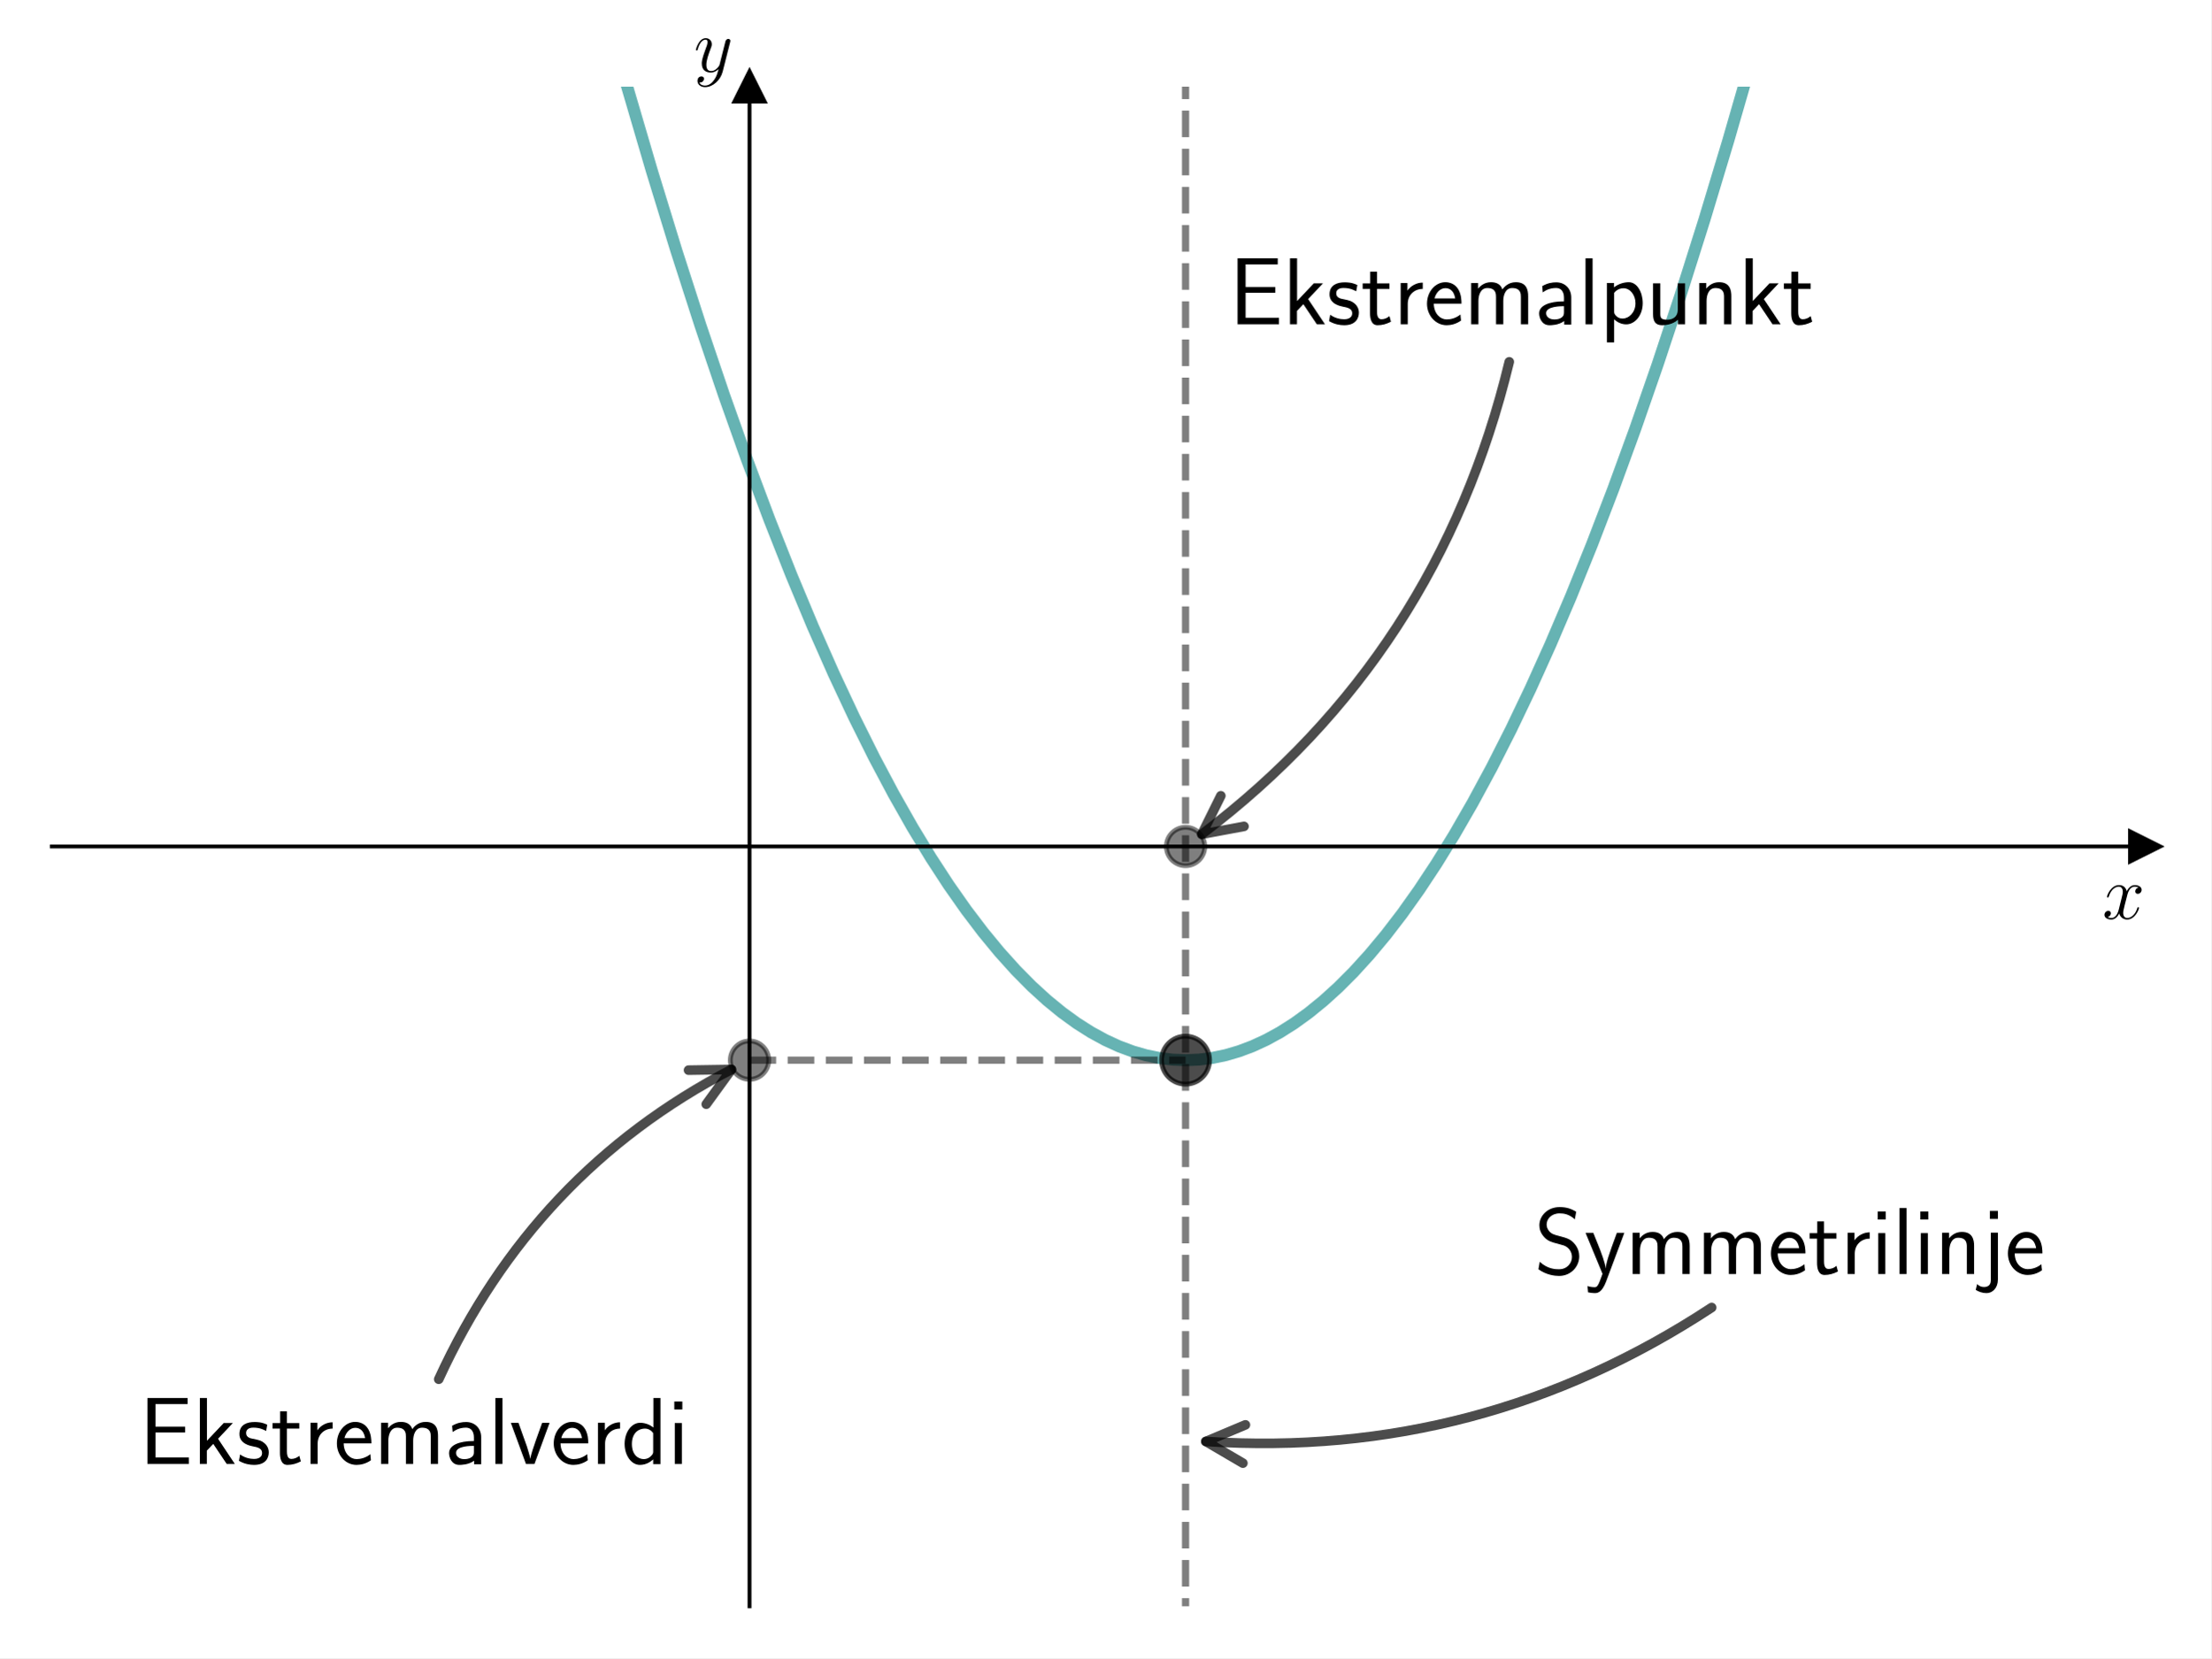
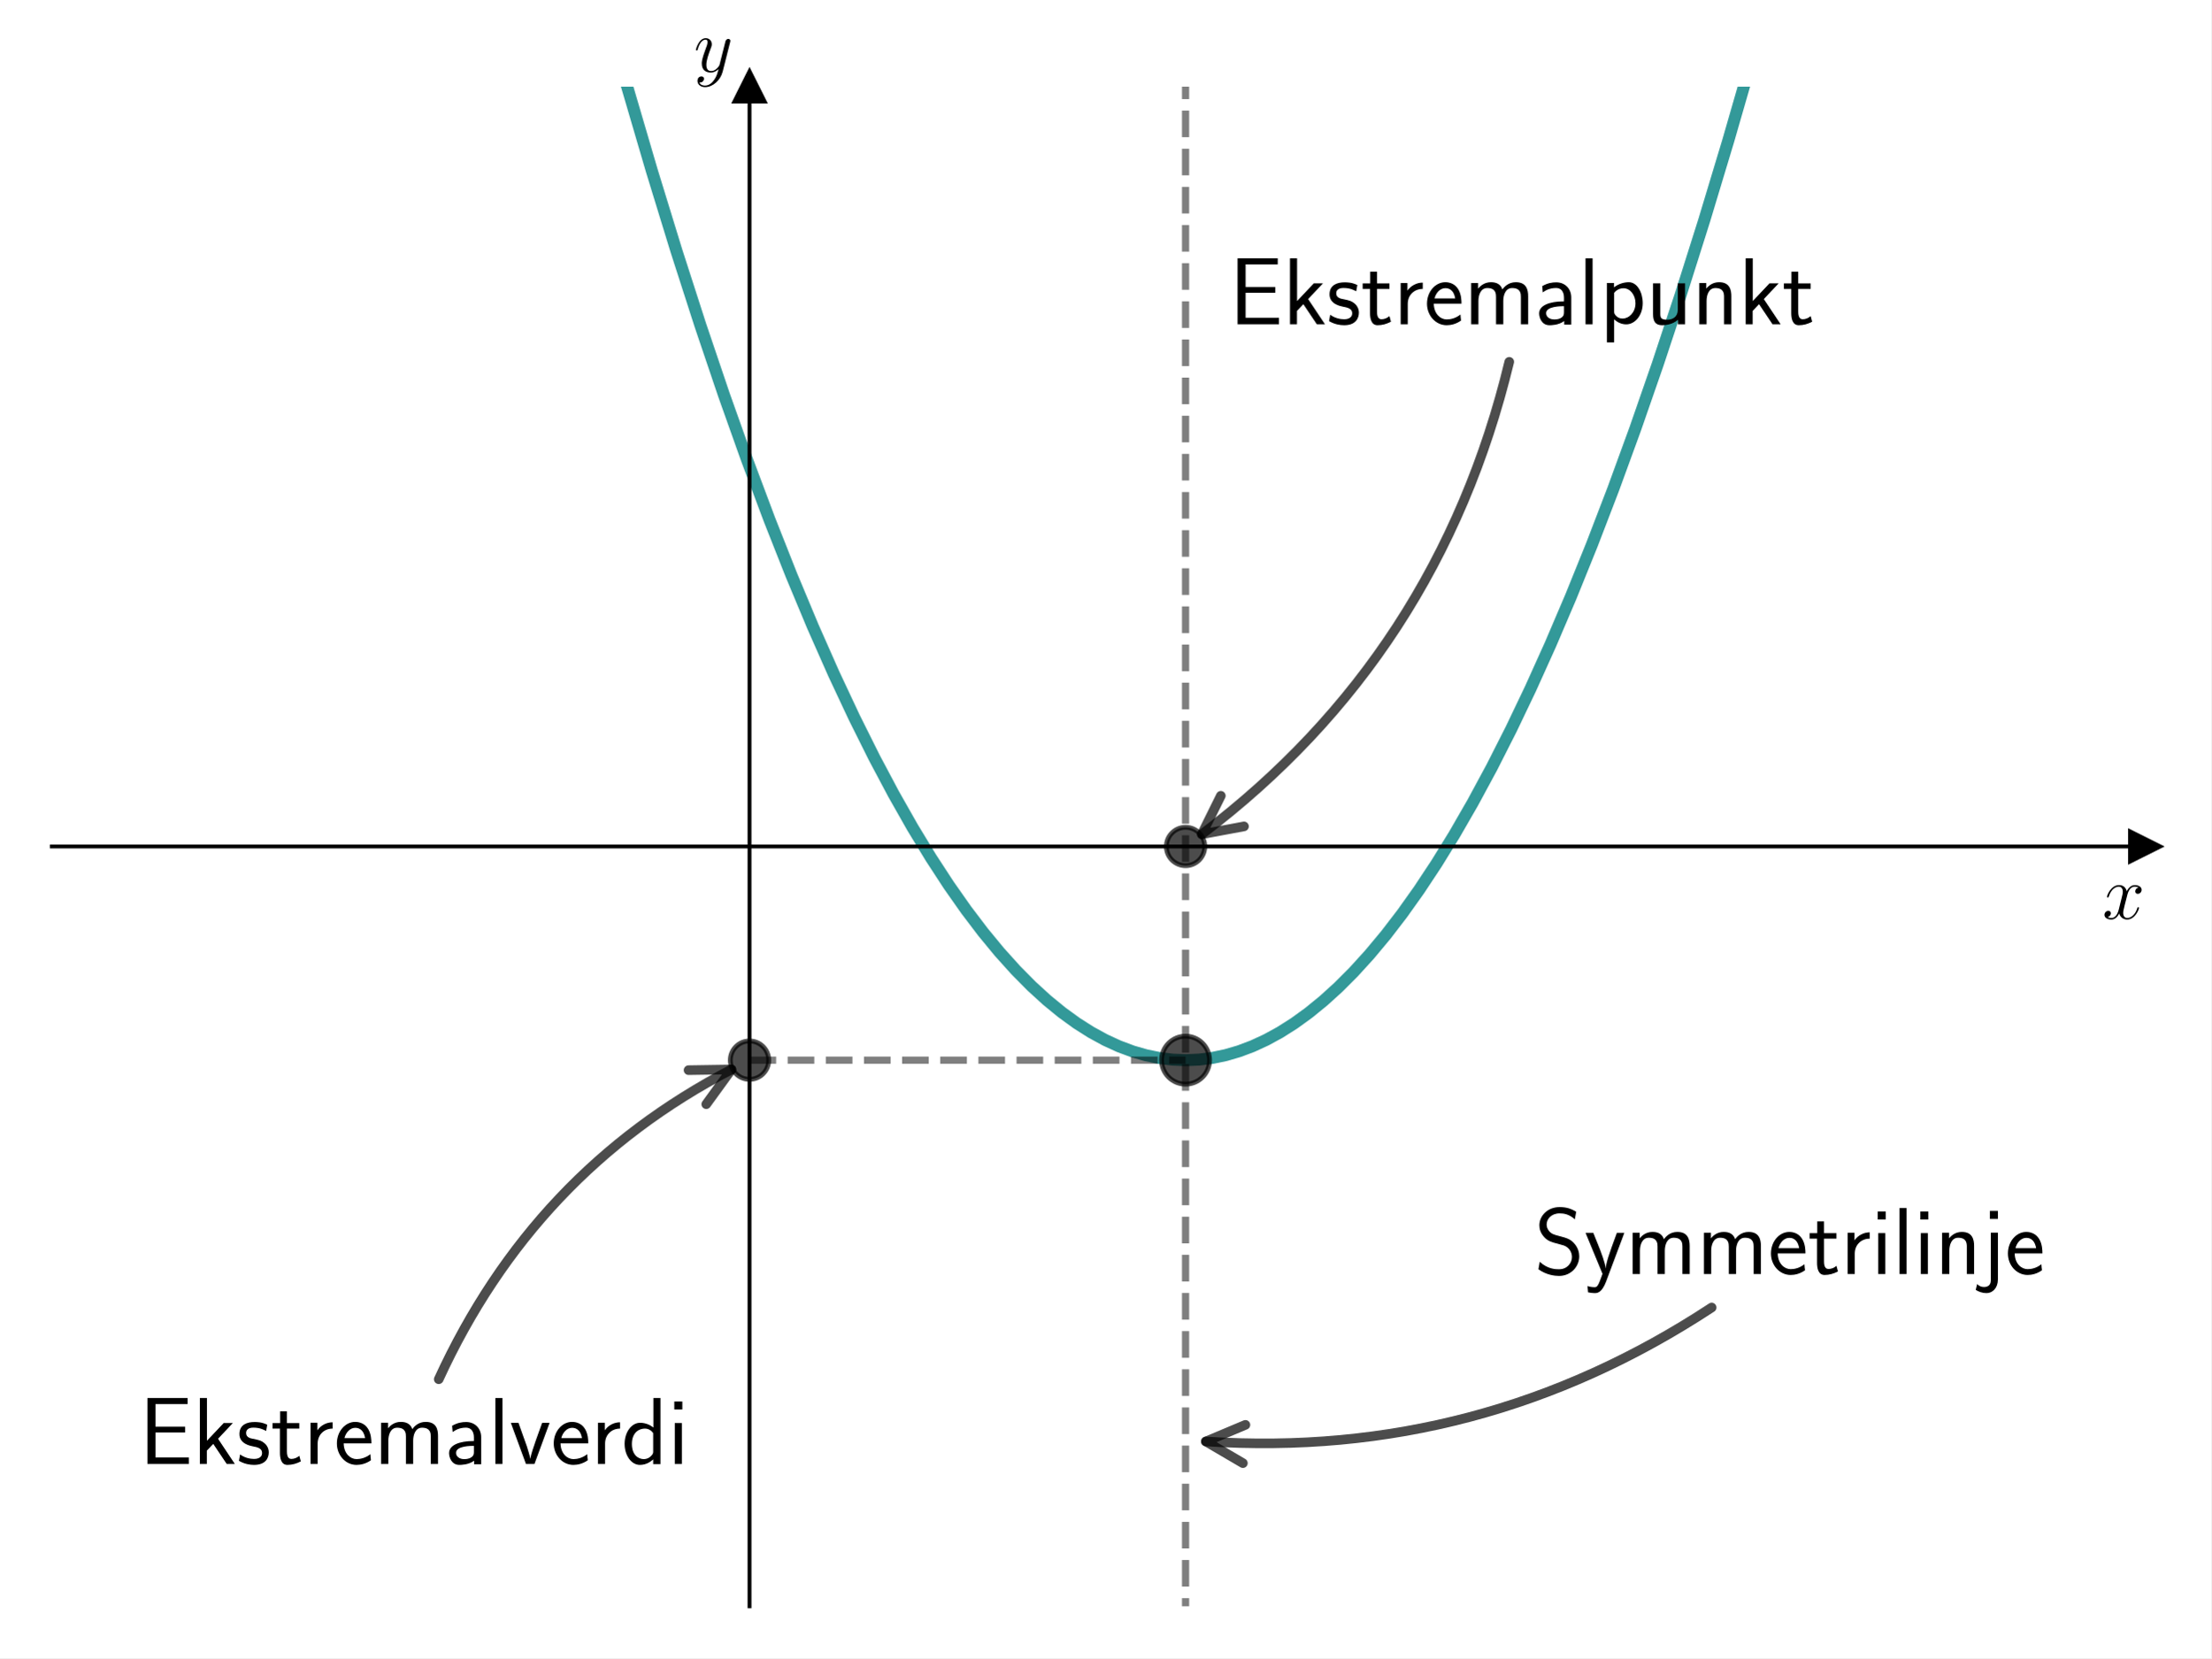
<svg xmlns="http://www.w3.org/2000/svg" xmlns:xlink="http://www.w3.org/1999/xlink" width="460.8pt" height="345.6pt" viewBox="0 0 460.8 345.6" version="1.1">
  <defs>
    <style type="text/css">*{stroke-linejoin: round; stroke-linecap: butt}</style>
  </defs>
  <g id="figure_1">
    <g id="patch_1">
      <path d="M 0 345.6  L 460.8 345.6  L 460.8 0  L 0 0  z " style="fill: #ffffff" />
    </g>
    <g id="axes_1">
      <g id="patch_2">
        <path d="M 10.8 334.8  L 447 334.8  L 447 18.065  L 10.8 18.065  z " style="fill: #ffffff" />
      </g>
      <g id="matplotlib.axis_1">
        <g id="text_1">
          <g transform="translate(438.1306 191.5019) scale(0.16 -0.16)">
            <defs>
              <path id="CMMI12-78" d="M 3034 2606  C 2829 2567 2752 2414 2752 2293  C 2752 2139 2874 2088 2963 2088  C 3155 2088 3290 2254 3290 2427  C 3290 2695 2982 2816 2714 2816  C 2323 2816 2106 2433 2048 2312  C 1901 2816 1504 2816 1389 2816  C 736 2816 390 1980 390 1839  C 390 1814 416 1782 461 1782  C 512 1782 525 1820 538 1846  C 755 2555 1184 2689 1370 2689  C 1658 2689 1715 2420 1715 2267  C 1715 2127 1677 1980 1600 1673  L 1382 798  C 1286 415 1101 64 762 64  C 730 64 570 64 435 147  C 666 192 717 383 717 460  C 717 588 621 664 499 664  C 346 664 179 530 179 326  C 179 57 480 -64 755 -64  C 1062 -64 1280 179 1414 441  C 1517 64 1837 -64 2074 -64  C 2726 -64 3072 773 3072 913  C 3072 945 3046 971 3008 971  C 2950 971 2944 939 2925 888  C 2752 326 2381 64 2093 64  C 1869 64 1747 230 1747 492  C 1747 632 1773 734 1875 1156  L 2099 2024  C 2195 2408 2413 2689 2707 2689  C 2720 2689 2899 2689 3034 2606  z " transform="scale(0.015625)" />
            </defs>
            <use xlink:href="#CMMI12-78" transform="scale(0.996264)" />
          </g>
        </g>
      </g>
      <g id="matplotlib.axis_2">
        <g id="text_2">
          <g transform="translate(144.5897 14.96506) scale(0.16 -0.16)">
            <defs>
              <path id="CMMI12-79" d="M 1683 -700  C 1510 -939 1261 -1152 947 -1152  C 870 -1152 563 -1152 467 -889  C 486 -895 518 -895 531 -895  C 723 -895 851 -729 851 -582  C 851 -435 730 -384 634 -384  C 531 -384 307 -458 307 -759  C 307 -1071 582 -1286 947 -1286  C 1587 -1286 2234 -700 2413 6  L 3040 2485  C 3046 2517 3059 2556 3059 2594  C 3059 2689 2982 2753 2886 2753  C 2829 2753 2694 2727 2643 2535  L 2170 658  C 2138 543 2138 530 2086 460  C 1958 281 1747 64 1440 64  C 1082 64 1050 415 1050 588  C 1050 952 1222 1443 1395 1903  C 1466 2088 1504 2178 1504 2305  C 1504 2574 1312 2816 998 2816  C 410 2816 173 1890 173 1839  C 173 1814 198 1782 243 1782  C 301 1782 307 1807 333 1897  C 486 2433 730 2689 979 2689  C 1037 2689 1146 2689 1146 2478  C 1146 2312 1075 2127 979 1884  C 666 1047 666 837 666 683  C 666 77 1101 -64 1421 -64  C 1606 -64 1837 -6 2061 230  L 2067 224  C 1971 -147 1907 -392 1683 -700  z " transform="scale(0.015625)" />
            </defs>
            <use xlink:href="#CMMI12-79" transform="scale(0.996264)" />
          </g>
        </g>
      </g>
      <g id="line2d_1">
        <defs>
-           <path id="meb857a631d" d="M 3 0  L -3 -3  L -3 3  z " style="stroke: #000000; stroke-linejoin: miter" />
+           <path id="me19a1519bb" d="M 3 0  L -3 -3  L -3 3  z " style="stroke: #000000; stroke-linejoin: miter" />
        </defs>
        <g>
-           <use xlink:href="#meb857a631d" x="447" y="176.432" style="stroke: #000000; stroke-linejoin: miter" />
+           <use xlink:href="#me19a1519bb" x="447" y="176.432" style="stroke: #000000; stroke-linejoin: miter" />
        </g>
      </g>
      <g id="line2d_2">
        <defs>
-           <path id="mc56677a821" d="M 0 -3  L -3 3  L 3 3  z " style="stroke: #000000; stroke-linejoin: miter" />
+           <path id="mf9b584e62e" d="M 0 -3  L -3 3  L 3 3  z " style="stroke: #000000; stroke-linejoin: miter" />
        </defs>
        <g>
-           <use xlink:href="#mc56677a821" x="156.2" y="18.065" style="stroke: #000000; stroke-linejoin: miter" />
+           <use xlink:href="#mf9b584e62e" x="156.2" y="18.065" style="stroke: #000000; stroke-linejoin: miter" />
        </g>
      </g>
      <g id="line2d_3">
-         <path d="M 125.354 -1  L 130.635 17.845  L 135.855 35.647  L 140.968 52.295  L 145.974 67.837  L 150.874 82.321  L 155.667 95.794  L 160.354 108.302  L 164.935 119.89  L 169.408 130.601  L 173.776 140.479  L 178.037 149.565  L 182.191 157.9  L 186.239 165.524  L 190.18 172.476  L 194.015 178.793  L 197.743 184.512  L 201.365 189.669  L 204.88 194.299  L 208.288 198.434  L 211.697 202.222  L 214.999 205.559  L 218.195 208.477  L 221.284 211.007  L 224.373 213.252  L 227.355 215.147  L 230.338 216.776  L 233.214 218.095  L 236.09 219.165  L 238.86 219.962  L 241.629 220.529  L 244.399 220.866  L 247.168 220.973  L 249.938 220.85  L 252.707 220.498  L 255.477 219.916  L 258.246 219.103  L 261.016 218.062  L 263.892 216.736  L 266.768 215.163  L 269.75 213.27  L 272.733 211.11  L 275.822 208.592  L 278.911 205.788  L 282.107 202.587  L 285.409 198.957  L 288.818 194.868  L 292.226 190.431  L 295.741 185.49  L 299.363 180.012  L 303.091 173.963  L 306.926 167.306  L 310.867 160.005  L 314.915 152.022  L 318.963 143.549  L 323.117 134.342  L 327.378 124.361  L 331.745 113.567  L 336.219 101.917  L 340.799 89.368  L 345.486 75.876  L 350.28 61.397  L 355.18 45.885  L 360.186 29.293  L 365.299 11.572  L 368.796 -1  L 368.796 -1  " clip-path="url(#pbdf18fb061)" style="fill: none; stroke: #008080; stroke-opacity: 0.6; stroke-width: 2.5; stroke-linecap: square" />
+         <path d="M 125.354 -1  L 130.635 17.845  L 135.855 35.647  L 140.968 52.295  L 145.974 67.837  L 150.874 82.321  L 155.667 95.794  L 160.354 108.302  L 164.935 119.89  L 169.408 130.601  L 173.776 140.479  L 178.037 149.565  L 182.191 157.9  L 186.239 165.524  L 190.18 172.476  L 194.015 178.793  L 197.743 184.512  L 201.365 189.669  L 204.88 194.299  L 208.288 198.434  L 211.697 202.222  L 214.999 205.559  L 218.195 208.477  L 221.284 211.007  L 224.373 213.252  L 227.355 215.147  L 230.338 216.776  L 233.214 218.095  L 236.09 219.165  L 238.86 219.962  L 241.629 220.529  L 244.399 220.866  L 247.168 220.973  L 249.938 220.85  L 252.707 220.498  L 255.477 219.916  L 258.246 219.103  L 261.016 218.062  L 263.892 216.736  L 266.768 215.163  L 269.75 213.27  L 272.733 211.11  L 275.822 208.592  L 278.911 205.788  L 282.107 202.587  L 285.409 198.957  L 288.818 194.868  L 292.226 190.431  L 295.741 185.49  L 299.363 180.012  L 303.091 173.963  L 306.926 167.306  L 310.867 160.005  L 314.915 152.022  L 318.963 143.549  L 323.117 134.342  L 327.378 124.361  L 331.745 113.567  L 336.219 101.917  L 340.799 89.368  L 345.486 75.876  L 350.28 61.397  L 355.18 45.885  L 360.186 29.293  L 365.299 11.572  L 368.796 -1  L 368.796 -1  " clip-path="url(#pa3db247462)" style="fill: none; stroke: #008080; stroke-opacity: 0.8; stroke-width: 2.5; stroke-linecap: square" />
      </g>
      <g id="line2d_4">
        <defs>
-           <path id="mbf5af7042b" d="M 0 5  C 1.326 5 2.598 4.473 3.536 3.536  C 4.473 2.598 5 1.326 5 0  C 5 -1.326 4.473 -2.598 3.536 -3.536  C 2.598 -4.473 1.326 -5 0 -5  C -1.326 -5 -2.598 -4.473 -3.536 -3.536  C -4.473 -2.598 -5 -1.326 -5 0  C -5 1.326 -4.473 2.598 -3.536 3.536  C -2.598 4.473 -1.326 5 0 5  z " style="stroke: #000000; stroke-opacity: 0.7" />
+           <path id="mcca347dae5" d="M 0 5  C 1.326 5 2.598 4.473 3.536 3.536  C 4.473 2.598 5 1.326 5 0  C 5 -1.326 4.473 -2.598 3.536 -3.536  C 2.598 -4.473 1.326 -5 0 -5  C -1.326 -5 -2.598 -4.473 -3.536 -3.536  C -4.473 -2.598 -5 -1.326 -5 0  C -5 1.326 -4.473 2.598 -3.536 3.536  C -2.598 4.473 -1.326 5 0 5  z " style="stroke: #000000; stroke-opacity: 0.7" />
        </defs>
-         <g clip-path="url(#pbdf18fb061)">
-           <use xlink:href="#mbf5af7042b" x="247.075" y="220.973" style="fill-opacity: 0.7; stroke: #000000; stroke-opacity: 0.7" />
+         <g clip-path="url(#pa3db247462)">
+           <use xlink:href="#mcca347dae5" x="247.075" y="220.973" style="fill-opacity: 0.7; stroke: #000000; stroke-opacity: 0.7" />
        </g>
      </g>
      <g id="line2d_5">
        <defs>
-           <path id="m32f66a087a" d="M 0 4  C 1.061 4 2.078 3.579 2.828 2.828  C 3.579 2.078 4 1.061 4 0  C 4 -1.061 3.579 -2.078 2.828 -2.828  C 2.078 -3.579 1.061 -4 0 -4  C -1.061 -4 -2.078 -3.579 -2.828 -2.828  C -3.579 -2.078 -4 -1.061 -4 0  C -4 1.061 -3.579 2.078 -2.828 2.828  C -2.078 3.579 -1.061 4 0 4  z " style="stroke: #000000; stroke-opacity: 0.5" />
+           <path id="m5c6d92aad1" d="M 0 4  C 1.061 4 2.078 3.579 2.828 2.828  C 3.579 2.078 4 1.061 4 0  C 4 -1.061 3.579 -2.078 2.828 -2.828  C 2.078 -3.579 1.061 -4 0 -4  C -1.061 -4 -2.078 -3.579 -2.828 -2.828  C -3.579 -2.078 -4 -1.061 -4 0  C -4 1.061 -3.579 2.078 -2.828 2.828  C -2.078 3.579 -1.061 4 0 4  z " style="stroke: #000000; stroke-opacity: 0.7" />
        </defs>
-         <g clip-path="url(#pbdf18fb061)">
-           <use xlink:href="#m32f66a087a" x="156.2" y="220.973" style="fill-opacity: 0.5; stroke: #000000; stroke-opacity: 0.5" />
+         <g clip-path="url(#pa3db247462)">
+           <use xlink:href="#m5c6d92aad1" x="156.2" y="220.973" style="fill-opacity: 0.7; stroke: #000000; stroke-opacity: 0.7" />
        </g>
      </g>
      <g id="line2d_6">
-         <g clip-path="url(#pbdf18fb061)">
-           <use xlink:href="#m32f66a087a" x="247.075" y="176.432" style="fill-opacity: 0.5; stroke: #000000; stroke-opacity: 0.5" />
+         <g clip-path="url(#pa3db247462)">
+           <use xlink:href="#m5c6d92aad1" x="247.075" y="176.432" style="fill-opacity: 0.7; stroke: #000000; stroke-opacity: 0.7" />
        </g>
      </g>
      <g id="LineCollection_1">
-         <path d="M 156.2 220.973  L 247.075 220.973  " clip-path="url(#pbdf18fb061)" style="fill: none; stroke-dasharray: 5.55,2.4; stroke-dashoffset: 0; stroke: #000000; stroke-opacity: 0.5; stroke-width: 1.5" />
+         <path d="M 156.2 220.973  L 247.075 220.973  " clip-path="url(#pa3db247462)" style="fill: none; stroke-dasharray: 5.55,2.4; stroke-dashoffset: 0; stroke: #000000; stroke-opacity: 0.5; stroke-width: 1.5" />
      </g>
      <g id="LineCollection_2">
-         <path d="M 247.075 346.6  L 247.075 -1  " clip-path="url(#pbdf18fb061)" style="fill: none; stroke-dasharray: 5.55,2.4; stroke-dashoffset: 0; stroke: #000000; stroke-opacity: 0.5; stroke-width: 1.5" />
+         <path d="M 247.075 346.6  L 247.075 -1  " clip-path="url(#pa3db247462)" style="fill: none; stroke-dasharray: 5.55,2.4; stroke-dashoffset: 0; stroke: #000000; stroke-opacity: 0.5; stroke-width: 1.5" />
      </g>
      <g id="patch_3">
        <path d="M 156.2 334.8  L 156.2 18.065  " style="fill: none; stroke: #000000; stroke-width: 0.8; stroke-linejoin: miter; stroke-linecap: square" />
      </g>
      <g id="patch_4">
        <path d="M 447 334.8  L 447 18.065  " style="fill: none" />
      </g>
      <g id="patch_5">
        <path d="M 10.8 176.432  L 447 176.432  " style="fill: none; stroke: #000000; stroke-width: 0.8; stroke-linejoin: miter; stroke-linecap: square" />
      </g>
      <g id="patch_6">
        <path d="M 10.8 18.065  L 447 18.065  " style="fill: none" />
      </g>
      <g id="patch_7">
        <path d="M 314.535 75.412  Q 299.806 136.531 250.461 173.882  " style="fill: none; opacity: 0.7; stroke: #000000; stroke-width: 2; stroke-linecap: round" />
        <path d="M 259.254 172.243  L 250.461 173.882  L 254.425 165.864  " style="fill: none; opacity: 0.7; stroke: #000000; stroke-width: 2; stroke-linecap: round" />
      </g>
      <g id="text_3">
        <g transform="translate(256.1625 67.58614) scale(0.2 -0.2)">
          <defs>
            <path id="CMSS17-45" d="M 1958 433  C 1446 433 1216 433 1101 433  L 1101 2107  L 3085 2107  L 3085 2496  L 1101 2496  L 1101 4009  L 1926 4009  C 2003 4009 2080 4009 2157 4009  L 3251 4009  L 3251 4416  L 563 4416  L 563 0  L 3334 0  L 3334 433  L 1958 433  z " transform="scale(0.015625)" />
            <path id="CMSS17-6b" d="M 1696 1688  L 2688 2739  L 2074 2739  L 954 1554  L 954 4416  L 480 4416  L 480 0  L 947 0  L 947 892  L 1376 1344  L 2278 0  L 2822 0  L 1696 1688  z " transform="scale(0.015625)" />
            <path id="CMSS17-73" d="M 2061 2627  C 1683 2807 1389 2807 1197 2807  C 742 2807 198 2648 198 2003  C 198 1359 902 1218 1094 1179  C 1389 1122 1715 1058 1715 740  C 1715 337 1254 337 1171 337  C 915 337 563 407 243 638  L 166 210  C 531 0 883 -64 1178 -64  C 1965 -64 2163 416 2163 781  C 2163 1094 1984 1305 1862 1401  C 1651 1568 1574 1587 1050 1696  C 960 1709 646 1779 646 2066  C 646 2432 1050 2432 1139 2432  C 1555 2432 1811 2303 1984 2208  L 2061 2627  z " transform="scale(0.015625)" />
            <path id="CMSS17-74" d="M 1069 2368  L 1901 2368  L 1901 2737  L 1069 2737  L 1069 3520  L 614 3520  L 614 2737  L 109 2737  L 109 2368  L 602 2368  L 602 749  C 602 384 685 -64 1107 -64  C 1427 -64 1722 25 2003 172  L 1901 548  C 1747 414 1562 337 1363 337  C 1082 337 1069 696 1069 856  L 1069 2368  z " transform="scale(0.015625)" />
            <path id="CMSS17-72" d="M 954 1363  C 954 1965 1395 2368 1958 2368  L 1958 2789  C 1549 2789 1165 2585 934 2253  L 934 2758  L 480 2758  L 480 0  L 954 0  L 954 1363  z " transform="scale(0.015625)" />
            <path id="CMSS17-65" d="M 2502 1377  C 2502 1590 2490 2003 2285 2345  C 2061 2713 1696 2816 1421 2816  C 755 2816 192 2188 192 1375  C 192 582 774 -64 1510 -64  C 1798 -64 2150 19 2470 248  C 2470 274 2458 414 2451 420  C 2451 433 2432 630 2432 656  C 2125 407 1773 325 1517 325  C 1107 325 666 667 646 1377  L 2502 1377  z M 698 1728  C 781 2084 1062 2421 1421 2421  C 1517 2421 1965 2421 2080 1728  L 698 1728  z " transform="scale(0.015625)" />
            <path id="CMSS17-6d" d="M 4288 1877  C 4288 2308 4179 2816 3462 2816  C 2982 2816 2694 2516 2566 2331  C 2451 2670 2182 2816 1798 2816  C 1363 2816 1088 2568 941 2389  L 941 2758  L 474 2758  L 474 0  L 960 0  L 960 1559  C 960 1939 1101 2428 1555 2428  C 2138 2428 2138 2016 2138 1829  L 2138 0  L 2624 0  L 2624 1559  C 2624 1939 2765 2428 3219 2428  C 3802 2428 3802 2016 3802 1829  L 3802 0  L 4288 0  L 4288 1877  z " transform="scale(0.015625)" />
            <path id="CMSS17-61" d="M 2406 1791  C 2406 2392 1978 2808 1402 2808  C 1120 2808 813 2757 461 2553  L 499 2135  C 659 2248 934 2432 1395 2432  C 1722 2432 1920 2180 1920 1782  L 1920 1536  C 896 1536 256 1238 256 726  C 256 461 416 -64 947 -64  C 1043 -64 1562 -64 1933 217  L 1933 -19  L 2406 -19  L 2406 1791  z M 1920 816  C 1920 701 1920 548 1728 434  C 1562 325 1350 325 1261 325  C 941 325 723 511 723 744  C 723 1211 1722 1211 1920 1211  L 1920 816  z " transform="scale(0.015625)" />
            <path id="CMSS17-6c" d="M 947 4416  L 474 4416  L 474 0  L 947 0  L 947 4416  z " transform="scale(0.015625)" />
            <path id="CMSS17-70" d="M 966 333  C 1178 129 1466 -5 1773 -5  C 2368 -5 2880 603 2880 1412  C 2880 2159 2496 2816 1946 2816  C 1626 2816 1242 2702 954 2472  L 954 2765  L 480 2765  L 480 -1216  L 966 -1216  L 966 333  z M 966 2100  C 1018 2176 1235 2415 1587 2415  C 2035 2415 2394 1960 2394 1412  C 2394 787 1958 384 1530 384  C 1402 384 1267 415 1139 523  C 966 674 966 768 966 857  L 966 2100  z " transform="scale(0.015625)" />
            <path id="CMSS17-75" d="M 2618 2739  L 2131 2739  L 2131 972  C 2131 498 1786 306 1421 306  C 998 306 960 447 960 709  L 960 2739  L 474 2739  L 474 678  C 474 179 646 -64 1088 -64  C 1306 -64 1798 -13 2144 306  L 2144 0  L 2618 0  L 2618 2739  z " transform="scale(0.015625)" />
            <path id="CMSS17-6e" d="M 2618 1877  C 2618 2283 2522 2816 1798 2816  C 1389 2816 1120 2606 941 2389  L 941 2758  L 474 2758  L 474 0  L 960 0  L 960 1559  C 960 1964 1114 2428 1549 2428  C 2112 2428 2131 2048 2131 1829  L 2131 0  L 2618 0  L 2618 1877  z " transform="scale(0.015625)" />
          </defs>
          <use xlink:href="#CMSS17-45" transform="scale(0.996264)" />
          <use xlink:href="#CMSS17-6b" transform="translate(55.89201 0) scale(0.996264)" />
          <use xlink:href="#CMSS17-73" transform="translate(101.4945 0) scale(0.996264)" />
          <use xlink:href="#CMSS17-74" transform="translate(137.408 0) scale(0.996264)" />
          <use xlink:href="#CMSS17-72" transform="translate(171.2396 0) scale(0.996264)" />
          <use xlink:href="#CMSS17-65" transform="translate(203.1494 0) scale(0.996264)" />
          <use xlink:href="#CMSS17-6d" transform="translate(244.7882 0) scale(0.996264)" />
          <use xlink:href="#CMSS17-61" transform="translate(319.0175 0) scale(0.996264)" />
          <use xlink:href="#CMSS17-6c" transform="translate(363.9394 0) scale(0.996264)" />
          <use xlink:href="#CMSS17-70" transform="translate(386.1201 0) scale(0.996264)" />
          <use xlink:href="#CMSS17-75" transform="translate(434.325 0) scale(0.996264)" />
          <use xlink:href="#CMSS17-6e" transform="translate(482.53 0) scale(0.996264)" />
          <use xlink:href="#CMSS17-6b" transform="translate(530.7349 0) scale(0.996264)" />
          <use xlink:href="#CMSS17-74" transform="translate(576.3374 0) scale(0.996264)" />
        </g>
      </g>
      <g id="patch_8">
        <path d="M 91.428 287.478  Q 111.207 244.334 152.438 222.914  " style="fill: none; opacity: 0.7; stroke: #000000; stroke-width: 2; stroke-linecap: round" />
        <path d="M 143.494 223.053  L 152.438 222.914  L 147.183 230.152  " style="fill: none; opacity: 0.7; stroke: #000000; stroke-width: 2; stroke-linecap: round" />
      </g>
      <g id="text_4">
        <g transform="translate(28.975 305.1377) scale(0.2 -0.2)">
          <defs>
            <path id="CMSS17-76" d="M 2675 2752  L 2176 2752  L 1747 1556  C 1613 1165 1421 627 1389 352  L 1382 352  C 1370 468 1318 634 1286 749  C 1248 890 1197 1056 1158 1172  L 595 2752  L 83 2752  L 1094 0  L 1664 0  L 2675 2752  z " transform="scale(0.015625)" />
            <path id="CMSS17-64" d="M 2611 4416  L 2138 4416  L 2138 2438  C 1939 2603 1613 2756 1254 2756  C 672 2756 211 2131 211 1347  C 211 562 666 -64 1235 -64  C 1677 -64 1971 172 2125 306  L 2125 -13  L 2611 -13  L 2611 4416  z M 2125 836  C 2125 747 2125 653 1926 482  C 1798 375 1645 325 1498 325  C 1152 325 698 576 698 1340  C 698 2134 1210 2368 1562 2368  C 1798 2368 1990 2254 2125 2065  L 2125 836  z " transform="scale(0.015625)" />
            <path id="CMSS17-69" d="M 979 4183  L 442 4183  L 442 3648  L 979 3648  L 979 4183  z M 947 2739  L 474 2739  L 474 0  L 947 0  L 947 2739  z " transform="scale(0.015625)" />
          </defs>
          <use xlink:href="#CMSS17-45" transform="scale(0.996264)" />
          <use xlink:href="#CMSS17-6b" transform="translate(55.89201 0) scale(0.996264)" />
          <use xlink:href="#CMSS17-73" transform="translate(101.4945 0) scale(0.996264)" />
          <use xlink:href="#CMSS17-74" transform="translate(137.408 0) scale(0.996264)" />
          <use xlink:href="#CMSS17-72" transform="translate(171.2396 0) scale(0.996264)" />
          <use xlink:href="#CMSS17-65" transform="translate(203.1494 0) scale(0.996264)" />
          <use xlink:href="#CMSS17-6d" transform="translate(244.7882 0) scale(0.996264)" />
          <use xlink:href="#CMSS17-61" transform="translate(319.0175 0) scale(0.996264)" />
          <use xlink:href="#CMSS17-6c" transform="translate(363.9394 0) scale(0.996264)" />
          <use xlink:href="#CMSS17-76" transform="translate(386.1201 0) scale(0.996264)" />
          <use xlink:href="#CMSS17-65" transform="translate(429.1202 0) scale(0.996264)" />
          <use xlink:href="#CMSS17-72" transform="translate(470.7591 0) scale(0.996264)" />
          <use xlink:href="#CMSS17-64" transform="translate(502.6688 0) scale(0.996264)" />
          <use xlink:href="#CMSS17-69" transform="translate(550.8738 0) scale(0.996264)" />
        </g>
      </g>
      <g id="patch_9">
        <path d="M 356.719 272.529  Q 308.498 304.231 251.305 300.447  " style="fill: none; opacity: 0.7; stroke: #000000; stroke-width: 2; stroke-linecap: round" />
        <path d="M 259.023 304.966  L 251.305 300.447  L 259.551 296.984  " style="fill: none; opacity: 0.7; stroke: #000000; stroke-width: 2; stroke-linecap: round" />
      </g>
      <g id="text_5">
        <g transform="translate(319.775 265.5458) scale(0.2 -0.2)">
          <defs>
            <path id="CMSS17-53" d="M 2797 4169  C 2515 4334 2208 4480 1690 4480  C 864 4480 333 3879 333 3266  C 333 3025 403 2753 653 2475  C 902 2196 1184 2121 1542 2033  C 1690 1994 1939 1924 1984 1906  C 2342 1767 2515 1444 2515 1140  C 2515 742 2202 318 1645 318  C 1453 318 890 318 358 819  L 269 318  C 794 -64 1363 -128 1651 -128  C 2438 -128 3002 488 3002 1186  C 3002 1440 2925 1763 2656 2061  C 2394 2347 2163 2410 1638 2549  C 1338 2626 1146 2677 986 2873  C 877 3013 819 3146 819 3317  C 819 3673 1126 4060 1690 4060  C 1971 4060 2336 4002 2707 3660  L 2797 4169  z " transform="scale(0.015625)" />
            <path id="CMSS17-79" d="M 2675 2752  L 2176 2752  C 1632 1294 1446 702 1434 383  L 1427 383  C 1408 696 1126 1460 902 2007  L 602 2752  L 83 2752  L 1216 13  C 1146 -178 1043 -465 1011 -529  C 870 -885 774 -885 672 -885  C 646 -885 442 -885 211 -809  L 250 -1229  C 410 -1261 570 -1280 685 -1280  C 845 -1280 1165 -1280 1459 -497  L 2675 2752  z " transform="scale(0.015625)" />
            <path id="CMSS17-6a" d="M 1114 4224  L 576 4224  L 576 3689  L 1114 3689  L 1114 4224  z M -371 -1064  C -166 -1191 83 -1280 352 -1280  C 755 -1280 1114 -935 1114 -366  L 1114 2767  L 640 2767  L 640 -425  C 640 -815 346 -873 179 -873  C 38 -873 -128 -828 -275 -675  L -371 -1064  z " transform="scale(0.015625)" />
          </defs>
          <use xlink:href="#CMSS17-53" transform="scale(0.996264)" />
          <use xlink:href="#CMSS17-79" transform="translate(52.04852 0) scale(0.996264)" />
          <use xlink:href="#CMSS17-6d" transform="translate(95.04866 0) scale(0.996264)" />
          <use xlink:href="#CMSS17-6d" transform="translate(169.2779 0) scale(0.996264)" />
          <use xlink:href="#CMSS17-65" transform="translate(243.5072 0) scale(0.996264)" />
          <use xlink:href="#CMSS17-74" transform="translate(285.146 0) scale(0.996264)" />
          <use xlink:href="#CMSS17-72" transform="translate(318.9776 0) scale(0.996264)" />
          <use xlink:href="#CMSS17-69" transform="translate(350.8873 0) scale(0.996264)" />
          <use xlink:href="#CMSS17-6c" transform="translate(373.0681 0) scale(0.996264)" />
          <use xlink:href="#CMSS17-69" transform="translate(395.2488 0) scale(0.996264)" />
          <use xlink:href="#CMSS17-6e" transform="translate(417.4295 0) scale(0.996264)" />
          <use xlink:href="#CMSS17-6a" transform="translate(465.6344 0) scale(0.996264)" />
          <use xlink:href="#CMSS17-65" transform="translate(490.4175 0) scale(0.996264)" />
        </g>
      </g>
    </g>
  </g>
  <defs>
-     <clipPath id="pbdf18fb061">
+     <clipPath id="pa3db247462">
      <rect x="10.8" y="18.065" width="436.2" height="316.735" />
    </clipPath>
  </defs>
</svg>
